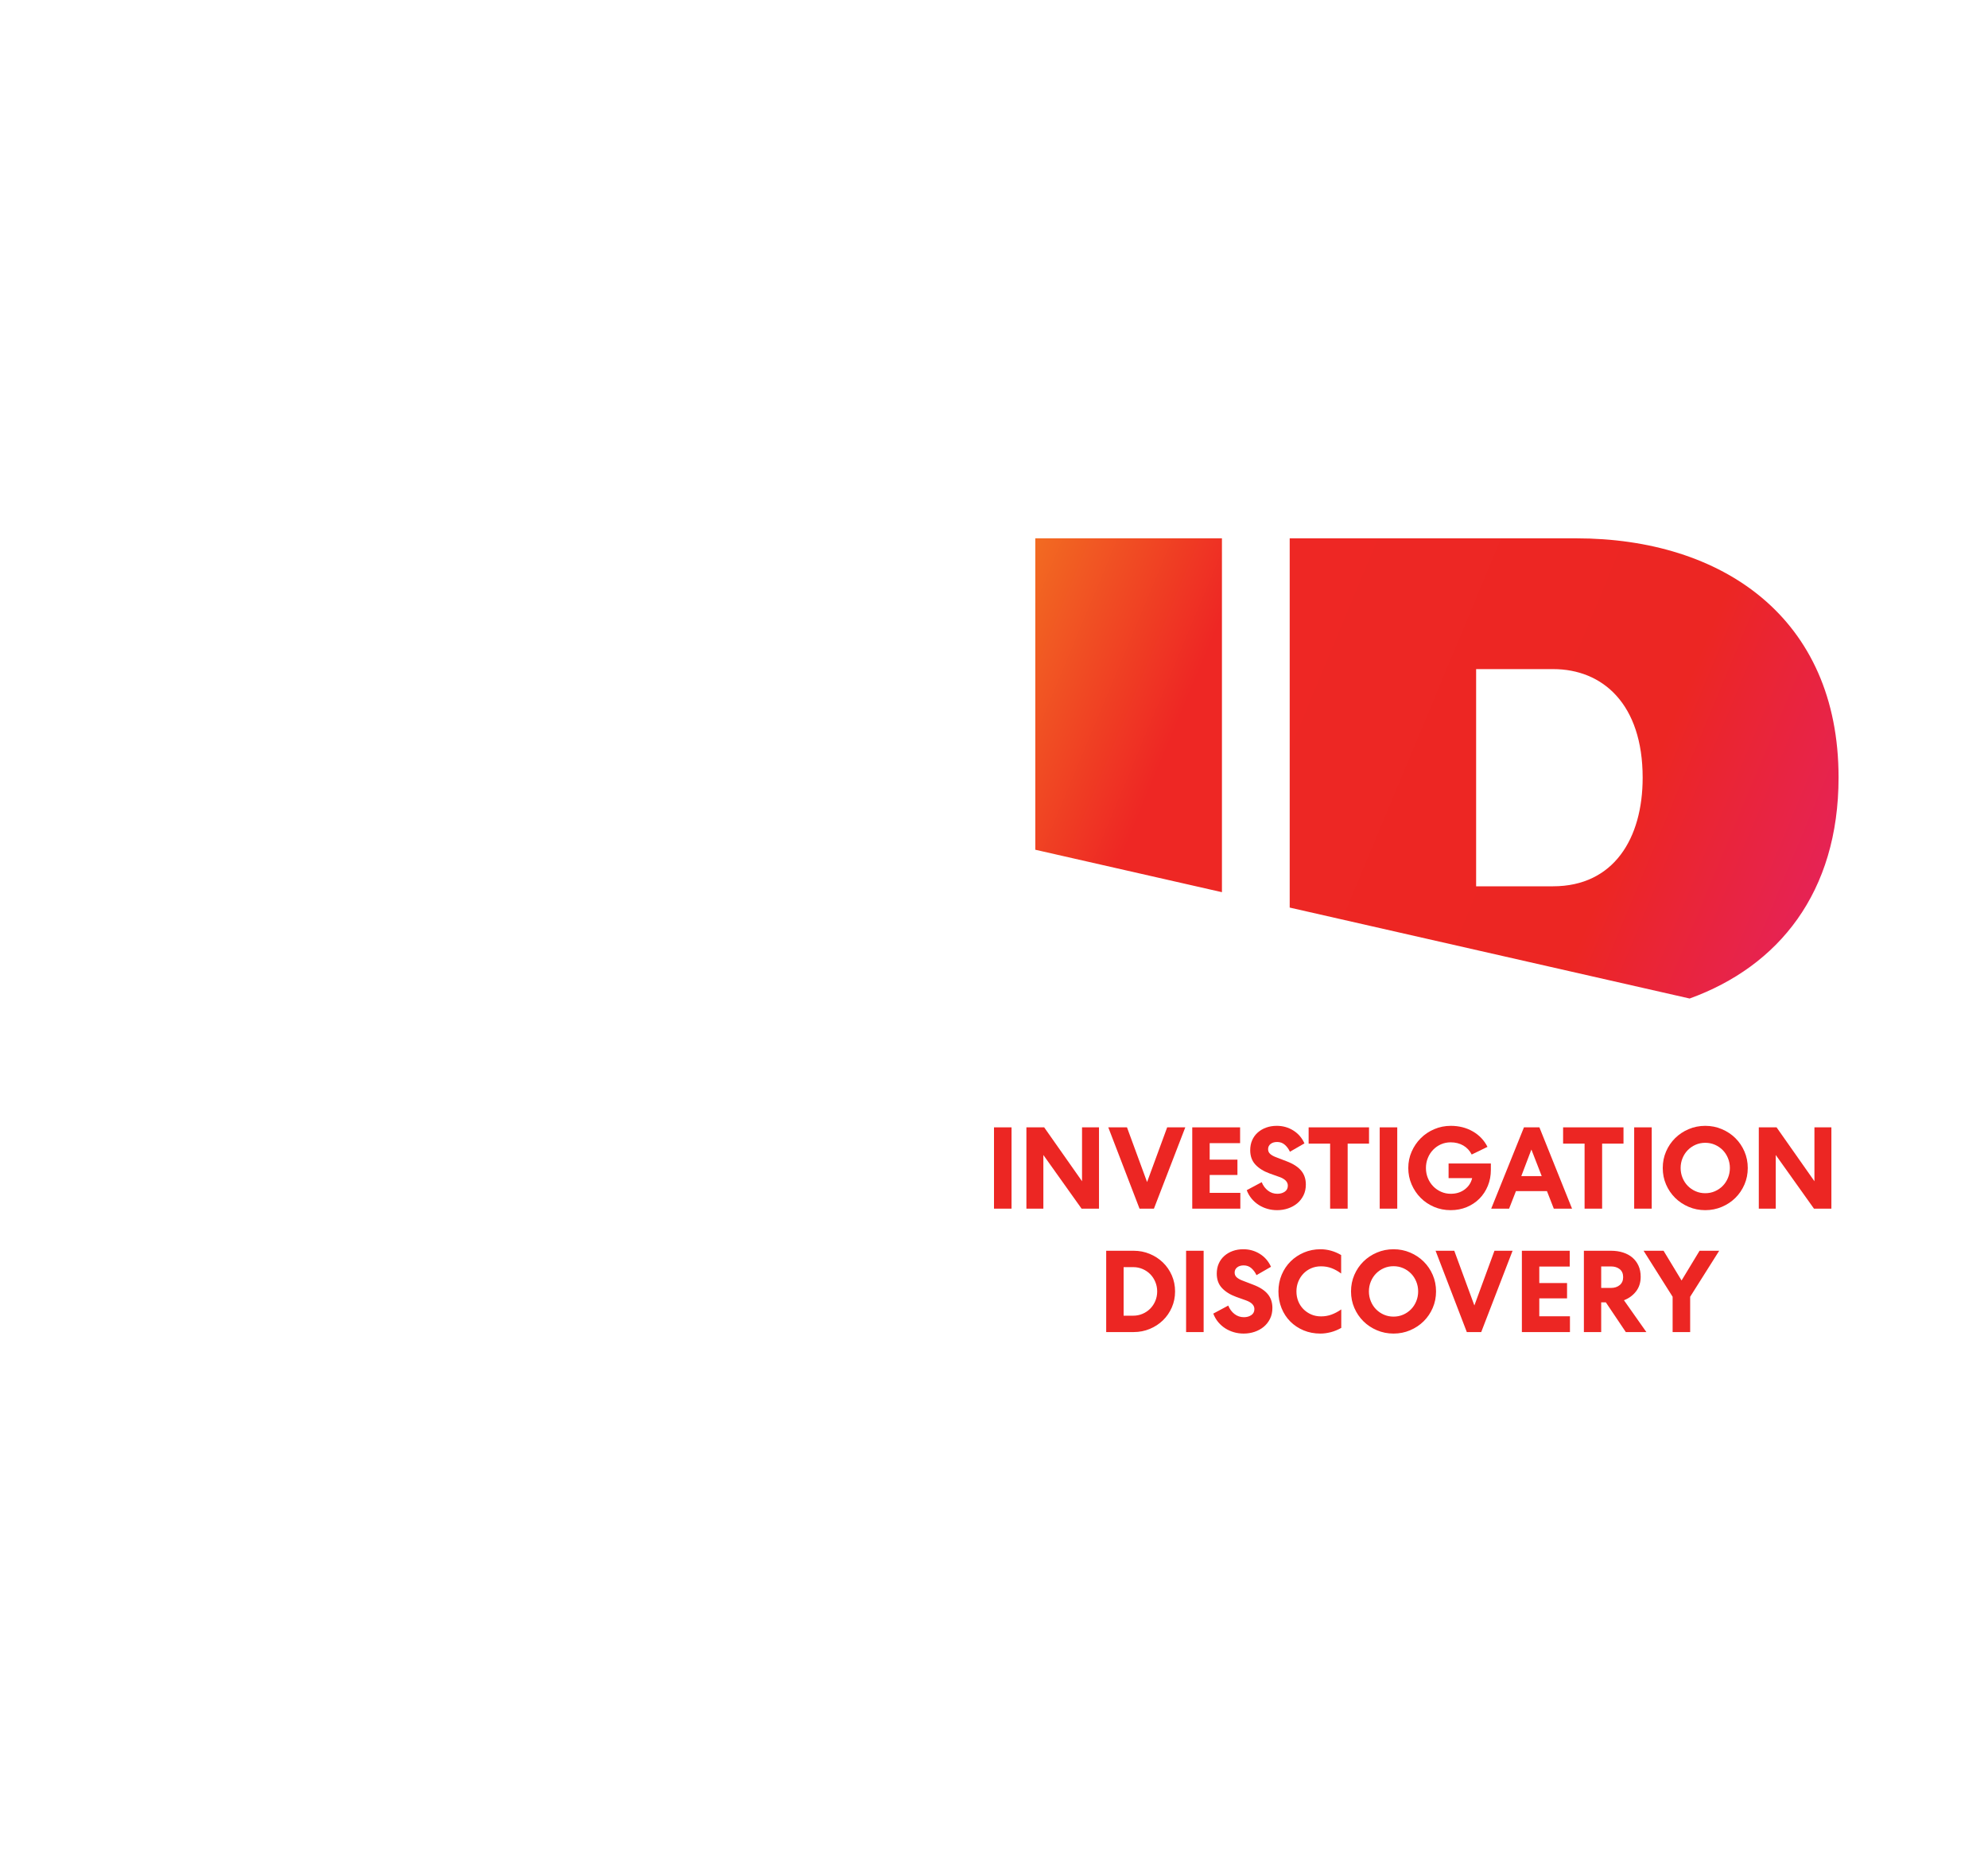
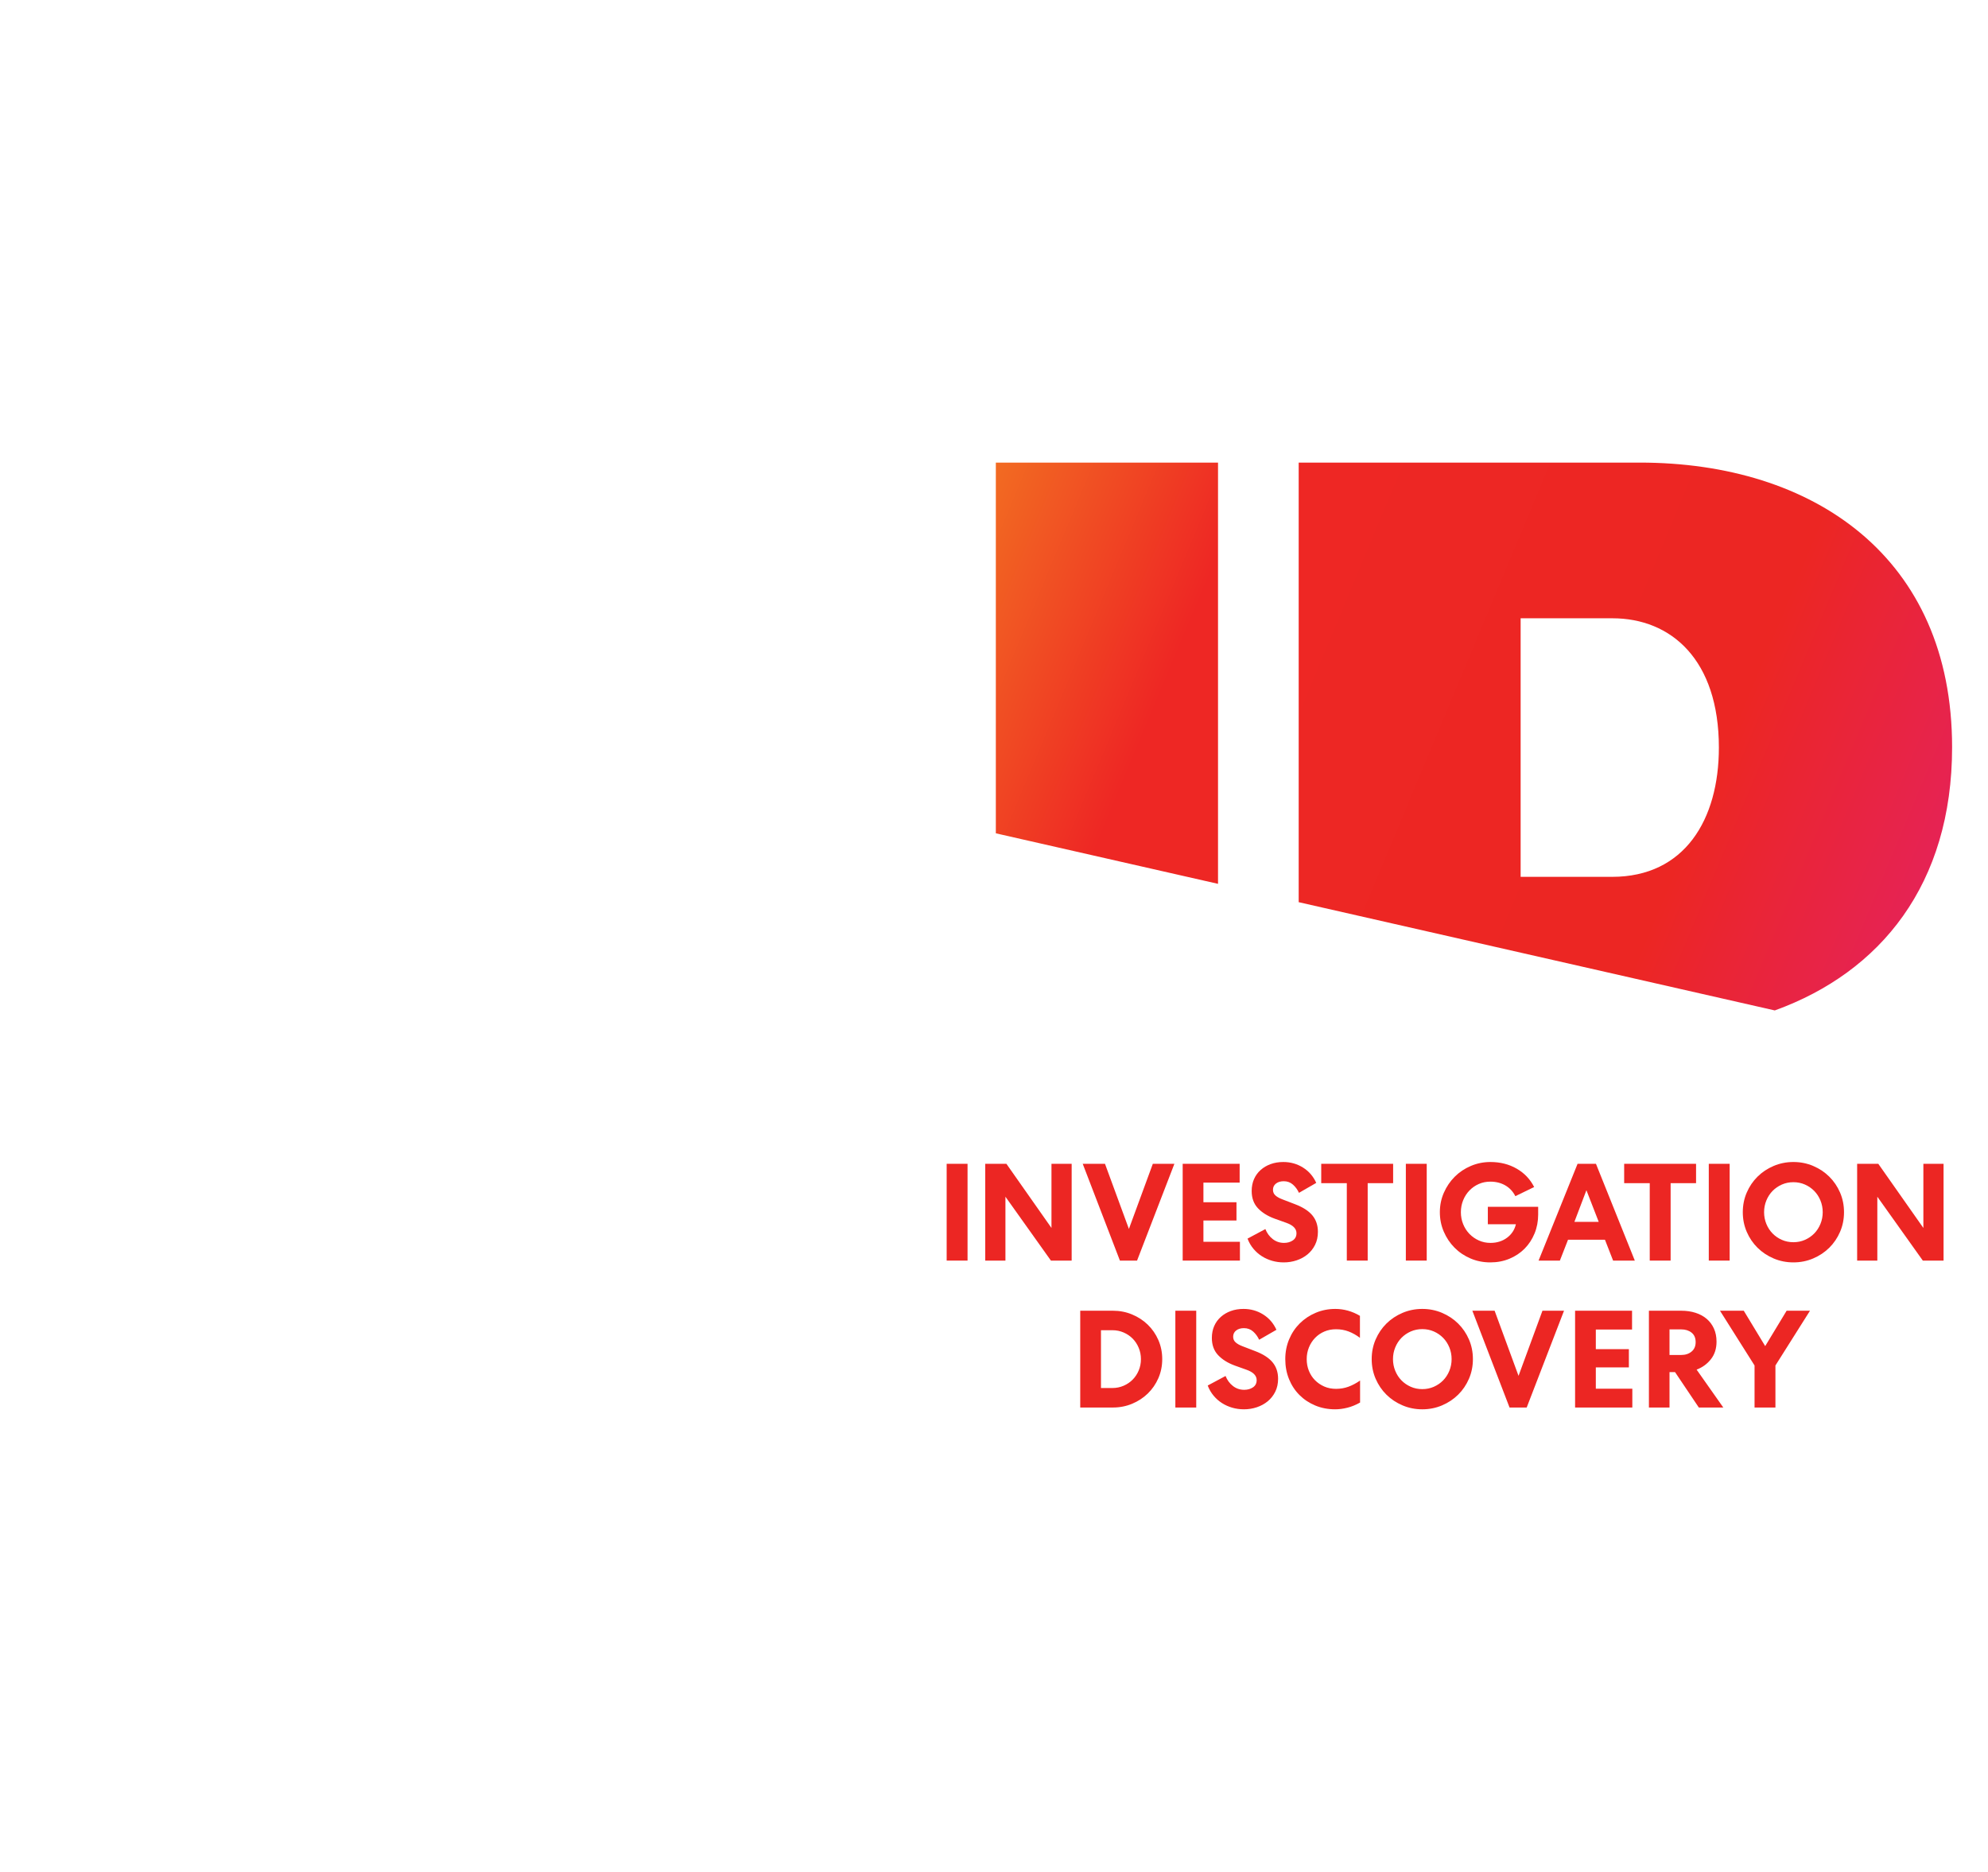
- <svg xmlns="http://www.w3.org/2000/svg" xmlns:xlink="http://www.w3.org/1999/xlink" version="1.2" id="Layer_1" x="0px" y="0px" viewBox="-250 0 500 200" overflow="visible" xml:space="preserve" width="212.415" height="200">
+ <svg xmlns="http://www.w3.org/2000/svg" xmlns:xlink="http://www.w3.org/1999/xlink" version="1.2" id="Layer_1" x="0px" y="0px" viewBox="-200 0 420 200" overflow="visible" xml:space="preserve" width="212.415" height="200">
  <defs id="defs846">
    <linearGradient id="linearGradient898">
      <stop style="stop-color:#f26b22;stop-opacity:1" offset="0" id="stop894" />
      <stop id="stop902" offset="0.237" style="stop-color:#ee2724;stop-opacity:1" />
      <stop style="stop-color:#ec2623;stop-opacity:1" offset="0.769" id="stop904" />
      <stop style="stop-color:#e62354;stop-opacity:1" offset="1" id="stop896" />
    </linearGradient>
    <linearGradient xlink:href="#linearGradient898" id="linearGradient900" x1="244.268" y1="173.412" x2="970.86" y2="476.704" gradientUnits="userSpaceOnUse" gradientTransform="matrix(0.2730133,0,0,0.2730133,354.8394,28.66018)" />
  </defs>
  <g id="g841" transform="translate(-411.14,-76.004)">
    <path style="opacity:1;vector-effect:none;fill:url(#linearGradient900);fill-opacity:1;fill-rule:evenodd;stroke:none;stroke-width:5.611;stroke-linecap:butt;stroke-linejoin:miter;stroke-miterlimit:4;stroke-dasharray:none;stroke-dashoffset:0;stroke-opacity:1" d="m 421.528,76.004 v 78.317 l 46.941,10.673 V 76.004 Z m 63.982,0 v 60.13 32.734 l 100.587,22.87 c 22.362,-8.085 37.458,-26.665 37.458,-55.604 0,-40.165 -29.252,-60.13 -65.988,-60.13 z m 46.889,32.89 h 19.386 c 12.435,0 22.499,8.777 22.499,27.311 0,15.243 -7.251,27.311 -22.548,27.311 h -19.337 z" id="rect832-0" />
    <g id="INVESTIGATION_DISCOVERY_1_" style="fill:#ec2623;fill-opacity:1" transform="matrix(0.2726431,0,0,0.2726431,299.0455,54.61588)">
      <path style="fill:#ec2623;fill-opacity:1;stroke-width:1" d="m 1183.619,621.777 v 74.999 h -16.072 l -35.249,-49.498 v 49.498 h -15.642 V 621.777 h 16.392 l 34.927,49.713 V 621.777 Z" id="path873" />
      <path id="path871" style="fill:#ec2623;fill-opacity:1;stroke-width:1" d="m 1067.265,620.385 c -5.43,0 -10.537,1.017 -15.322,3.053 -4.786,2.035 -8.944,4.805 -12.48,8.305 -3.535,3.5 -6.321,7.606 -8.357,12.32 -2.036,4.715 -3.055,9.787 -3.055,15.215 0,5.429 1.019,10.499 3.055,15.213 2.036,4.714 4.821,8.823 8.357,12.322 3.535,3.501 7.693,6.267 12.48,8.303 4.785,2.036 9.892,3.053 15.322,3.053 5.425,0 10.533,-1.017 15.318,-3.053 4.785,-2.036 8.948,-4.802 12.484,-8.303 3.535,-3.498 6.322,-7.608 8.355,-12.322 2.036,-4.714 3.055,-9.784 3.055,-15.213 0,-5.428 -1.019,-10.5 -3.055,-15.215 -2.034,-4.714 -4.819,-8.82 -8.355,-12.32 -3.536,-3.5 -7.699,-6.27 -12.484,-8.305 -4.784,-2.036 -9.893,-3.053 -15.318,-3.053 z m 0,15.643 c 3.213,0 6.194,0.608 8.945,1.822 2.749,1.215 5.142,2.857 7.178,4.928 2.036,2.072 3.643,4.538 4.822,7.393 1.177,2.858 1.77,5.892 1.77,9.107 0,3.213 -0.593,6.25 -1.77,9.107 -1.18,2.858 -2.786,5.32 -4.822,7.391 -2.036,2.073 -4.429,3.717 -7.178,4.93 -2.751,1.216 -5.732,1.822 -8.945,1.822 -3.215,0 -6.196,-0.606 -8.947,-1.822 -2.749,-1.214 -5.144,-2.857 -7.18,-4.93 -2.036,-2.071 -3.641,-4.533 -4.82,-7.391 -1.177,-2.857 -1.77,-5.894 -1.77,-9.107 0,-3.215 0.593,-6.249 1.77,-9.107 1.18,-2.856 2.784,-5.321 4.82,-7.393 2.036,-2.07 4.431,-3.713 7.18,-4.928 2.751,-1.214 5.732,-1.822 8.947,-1.822 z" />
      <path style="fill:#ec2623;fill-opacity:1;stroke-width:1" d="m 1017.874,621.777 v 74.999 h -16.178 V 621.777 Z" id="path867" />
      <path style="fill:#ec2623;fill-opacity:1;stroke-width:1" d="m 936.125,621.777 h 55.713 v 15 H 972.124 V 696.775 H 955.946 V 636.777 H 936.125 Z" id="path865" />
      <path id="path863" style="fill:#ec2623;fill-opacity:1" d="m 488.881,545.773 -30.213,74.998 h 16.5 l 6.32,-16.178 h 28.605 l 6.32,16.178 h 16.822 l -30.107,-74.998 z m 6.855,20.463 9.535,24.535 h -18.855 z" transform="translate(411.14,76.004)" />
      <path style="fill:#ec2623;fill-opacity:1" d="m 851.807,646.848 c -1.859,-3.642 -4.466,-6.428 -7.821,-8.357 -3.359,-1.928 -7.217,-2.893 -11.572,-2.893 -3.213,0 -6.197,0.608 -8.946,1.822 -2.751,1.214 -5.162,2.893 -7.232,5.035 -2.071,2.143 -3.697,4.66 -4.874,7.553 -1.179,2.893 -1.768,5.983 -1.768,9.268 0,3.286 0.589,6.374 1.768,9.267 1.177,2.893 2.803,5.41 4.874,7.554 2.071,2.143 4.501,3.84 7.287,5.089 2.784,1.25 5.785,1.875 8.998,1.875 5,0 9.286,-1.339 12.859,-4.018 3.57,-2.678 5.855,-6.16 6.855,-10.445 h -21.748 v -13.499 h 38.998 v 6 c 0,5.215 -0.931,10.089 -2.786,14.625 -1.859,4.536 -4.429,8.464 -7.714,11.784 -3.287,3.322 -7.198,5.93 -11.732,7.822 -4.538,1.891 -9.482,2.839 -14.84,2.839 -5.5,0 -10.624,-1.018 -15.374,-3.054 -4.752,-2.036 -8.876,-4.822 -12.375,-8.357 -3.501,-3.536 -6.269,-7.66 -8.303,-12.375 -2.036,-4.714 -3.054,-9.749 -3.054,-15.106 0,-5.358 1.033,-10.393 3.106,-15.108 2.071,-4.713 4.876,-8.839 8.412,-12.375 3.536,-3.536 7.695,-6.321 12.481,-8.356 4.785,-2.036 9.857,-3.054 15.213,-3.054 7.57,0 14.339,1.714 20.305,5.143 5.962,3.429 10.48,8.179 13.552,14.249 z" id="path859" />
      <path style="fill:#ec2623;fill-opacity:1" d="m 783.131,621.777 v 74.999 h -16.178 v -74.999 z" id="path857" />
      <path style="fill:#ec2623;fill-opacity:1" d="m 701.383,621.777 h 55.713 v 15 h -19.714 v 59.998 h -16.178 v -59.998 h -19.821 z" id="path855" />
      <path style="fill:#ec2623;fill-opacity:1" d="m 658.097,672.347 c 1.286,3.215 3.196,5.805 5.733,7.769 2.535,1.965 5.445,2.946 8.732,2.946 2.642,0 4.909,-0.642 6.803,-1.928 1.892,-1.286 2.84,-3.143 2.84,-5.572 0,-3.499 -2.609,-6.177 -7.821,-8.036 l -9,-3.214 c -5.502,-1.999 -9.857,-4.715 -13.072,-8.143 -3.213,-3.429 -4.822,-7.857 -4.822,-13.286 0,-3.428 0.606,-6.516 1.822,-9.267 1.214,-2.749 2.927,-5.106 5.142,-7.071 2.212,-1.964 4.804,-3.482 7.769,-4.554 2.962,-1.071 6.23,-1.608 9.802,-1.608 5.572,0 10.642,1.43 15.215,4.287 4.569,2.858 7.998,6.82 10.284,11.892 l -13.393,7.714 c -1.142,-2.499 -2.696,-4.624 -4.66,-6.375 -1.964,-1.749 -4.338,-2.624 -7.124,-2.624 -2.502,0 -4.519,0.607 -6.055,1.82 -1.535,1.216 -2.302,2.823 -2.302,4.822 0,1.787 0.643,3.252 1.927,4.393 1.286,1.143 3.071,2.143 5.358,3 l 9.75,3.749 c 6.071,2.287 10.552,5.162 13.447,8.625 2.893,3.465 4.338,7.732 4.338,12.803 0,3.786 -0.732,7.143 -2.197,10.072 -1.465,2.93 -3.411,5.393 -5.837,7.392 -2.43,2.001 -5.234,3.536 -8.412,4.608 -3.178,1.07 -6.518,1.607 -10.016,1.607 -3.145,0 -6.145,-0.412 -9,-1.232 -2.858,-0.821 -5.502,-1.999 -7.928,-3.536 -2.43,-1.536 -4.608,-3.446 -6.537,-5.733 -1.927,-2.284 -3.464,-4.928 -4.606,-7.928 z" id="path853" />
      <path style="fill:#ec2623;fill-opacity:1" d="m 594.028,621.777 h 44.141 v 14.571 h -28.071 v 15.215 h 25.608 v 14.142 h -25.608 v 16.499 h 28.285 v 14.572 h -44.354 v -74.999 z" id="path851" />
      <path style="fill:#ec2623;fill-opacity:1" d="m 545.387,696.776 -28.821,-74.999 h 17.251 l 18.535,50.463 18.537,-50.463 H 587.6 l -28.928,74.999 z" id="path849" />
      <path style="fill:#ec2623;fill-opacity:1" d="m 507.997,621.777 v 74.999 h -16.072 l -35.249,-49.498 v 49.498 h -15.642 v -74.999 h 16.392 l 34.927,49.713 v -49.713 z" id="path847" />
      <path style="fill:#ec2623;fill-opacity:1" d="m 427.319,621.777 v 74.999 H 411.14 v -74.999 z" id="path836" />
      <path fill="#ee2724" d="m 578.173,773.114 c 0,5.286 -1.001,10.214 -2.999,14.785 -2.001,4.571 -4.732,8.536 -8.196,11.893 -3.466,3.357 -7.518,5.999 -12.161,7.928 -4.643,1.929 -9.571,2.893 -14.785,2.893 H 514.64 v -74.999 h 25.392 c 5.214,0 10.143,0.965 14.785,2.894 4.643,1.928 8.695,4.571 12.161,7.928 3.464,3.358 6.195,7.322 8.196,11.893 1.998,4.57 2.999,9.499 2.999,14.785 z m -16.499,0 c 0,-3.071 -0.573,-5.981 -1.713,-8.732 -1.144,-2.749 -2.699,-5.125 -4.663,-7.126 -1.964,-1.999 -4.303,-3.588 -7.017,-4.767 -2.716,-1.179 -5.609,-1.768 -8.678,-1.768 h -8.894 v 44.785 h 8.894 c 3.069,0 5.962,-0.59 8.678,-1.768 2.714,-1.178 5.053,-2.767 7.017,-4.768 1.964,-1.999 3.518,-4.355 4.663,-7.071 1.14,-2.715 1.713,-5.642 1.713,-8.785 z m 42.854,-37.5 v 74.999 H 588.35 v -74.999 z m 22.714,50.57 c 1.286,3.215 3.196,5.805 5.733,7.769 2.535,1.965 5.445,2.946 8.732,2.946 2.642,0 4.909,-0.642 6.803,-1.928 1.892,-1.286 2.84,-3.143 2.84,-5.572 0,-3.499 -2.609,-6.177 -7.821,-8.036 l -9,-3.214 c -5.502,-1.999 -9.857,-4.715 -13.072,-8.143 -3.213,-3.429 -4.822,-7.857 -4.822,-13.286 0,-3.428 0.606,-6.516 1.822,-9.267 1.214,-2.749 2.927,-5.106 5.142,-7.071 2.212,-1.964 4.804,-3.482 7.769,-4.554 2.962,-1.071 6.23,-1.608 9.802,-1.608 5.572,0 10.642,1.43 15.215,4.287 4.569,2.858 7.998,6.82 10.284,11.892 l -13.393,7.714 c -1.142,-2.499 -2.696,-4.624 -4.66,-6.375 -1.964,-1.749 -4.338,-2.624 -7.124,-2.624 -2.502,0 -4.519,0.607 -6.055,1.82 -1.535,1.216 -2.302,2.823 -2.302,4.822 0,1.787 0.643,3.252 1.927,4.393 1.286,1.143 3.071,2.143 5.358,3 l 9.75,3.749 c 6.071,2.287 10.552,5.162 13.447,8.625 2.893,3.465 4.338,7.732 4.338,12.803 0,3.786 -0.732,7.143 -2.197,10.072 -1.465,2.93 -3.411,5.393 -5.837,7.392 -2.43,2.001 -5.234,3.536 -8.412,4.608 -3.178,1.07 -6.518,1.606 -10.016,1.606 -3.145,0 -6.145,-0.412 -9,-1.232 -2.858,-0.821 -5.502,-1.999 -7.928,-3.536 -2.43,-1.536 -4.608,-3.446 -6.537,-5.733 -1.927,-2.284 -3.464,-4.928 -4.606,-7.928 z m 46.283,-13.07 c 0,-5.5 1.001,-10.624 3.002,-15.375 1.999,-4.749 4.748,-8.855 8.248,-12.321 3.499,-3.464 7.607,-6.195 12.322,-8.196 4.715,-1.999 9.785,-3 15.213,-3 3.285,0 6.537,0.448 9.75,1.339 3.215,0.894 6.321,2.233 9.321,4.017 v 17.036 c -2.858,-2.144 -5.785,-3.785 -8.785,-4.928 -2.999,-1.142 -6.252,-1.714 -9.75,-1.714 -3.287,0 -6.304,0.589 -9.053,1.768 -2.751,1.179 -5.142,2.823 -7.178,4.928 -2.036,2.108 -3.627,4.572 -4.769,7.393 -1.142,2.822 -1.713,5.839 -1.713,9.054 0,3.213 0.551,6.213 1.661,8.999 1.105,2.786 2.679,5.215 4.713,7.286 2.036,2.073 4.429,3.714 7.18,4.929 2.749,1.215 5.803,1.821 9.159,1.821 3.429,0 6.644,-0.553 9.643,-1.661 2.999,-1.106 5.999,-2.695 9,-4.768 v 17.036 c -3.287,1.858 -6.574,3.198 -9.857,4.018 -3.287,0.82 -6.428,1.232 -9.43,1.232 -5.572,0 -10.714,-0.983 -15.428,-2.947 -4.713,-1.963 -8.804,-4.677 -12.268,-8.141 -3.464,-3.464 -6.16,-7.57 -8.089,-12.322 -1.926,-4.751 -2.892,-9.912 -2.892,-15.483 z m 145.391,0 c 0,5.429 -1.018,10.5 -3.054,15.214 -2.036,4.714 -4.822,8.823 -8.357,12.321 -3.536,3.501 -7.697,6.267 -12.481,8.303 -4.787,2.036 -9.894,3.054 -15.322,3.054 -5.43,0 -10.537,-1.018 -15.322,-3.054 -4.787,-2.036 -8.946,-4.802 -12.481,-8.303 -3.536,-3.499 -6.321,-7.607 -8.357,-12.321 -2.036,-4.714 -3.054,-9.785 -3.054,-15.214 0,-5.428 1.018,-10.5 3.054,-15.215 2.036,-4.714 4.822,-8.82 8.357,-12.32 3.536,-3.5 7.695,-6.269 12.481,-8.304 4.785,-2.036 9.892,-3.054 15.322,-3.054 5.428,0 10.535,1.018 15.322,3.054 4.785,2.035 8.946,4.804 12.481,8.304 3.536,3.5 6.321,7.606 8.357,12.32 2.036,4.715 3.054,9.787 3.054,15.215 z m -16.501,0 c 0,-3.215 -0.589,-6.249 -1.768,-9.107 -1.177,-2.856 -2.786,-5.321 -4.822,-7.393 -2.036,-2.071 -4.429,-3.713 -7.178,-4.928 -2.751,-1.214 -5.731,-1.821 -8.946,-1.821 -3.215,0 -6.197,0.607 -8.946,1.821 -2.751,1.215 -5.142,2.858 -7.178,4.928 -2.036,2.072 -3.645,4.537 -4.822,7.393 -1.179,2.858 -1.768,5.892 -1.768,9.107 0,3.213 0.589,6.25 1.768,9.107 1.177,2.858 2.786,5.321 4.822,7.392 2.036,2.073 4.427,3.715 7.178,4.929 2.749,1.216 5.731,1.822 8.946,1.822 3.215,0 6.195,-0.606 8.946,-1.822 2.749,-1.213 5.142,-2.856 7.178,-4.929 2.036,-2.071 3.645,-4.534 4.822,-7.392 1.18,-2.857 1.768,-5.894 1.768,-9.107 z m 44.893,37.499 -28.821,-74.999 h 17.251 l 18.535,50.463 18.535,-50.463 h 16.715 l -28.928,74.999 z m 50.785,-74.999 h 44.141 v 14.571 H 914.163 V 765.4 h 25.608 v 14.142 h -25.608 v 16.499 h 28.285 v 14.572 h -44.354 v -74.999 z m 73.175,74.999 h -15.963 v -74.999 h 24.963 c 4.072,0 7.784,0.535 11.143,1.608 3.357,1.071 6.23,2.624 8.625,4.66 2.391,2.036 4.266,4.536 5.624,7.501 1.356,2.964 2.036,6.374 2.036,10.232 0,5.356 -1.447,9.874 -4.34,13.553 -2.893,3.679 -6.589,6.375 -11.089,8.088 l 20.677,29.357 H 993.98 l -18.428,-27.428 h -4.285 v 27.428 z m 0,-40.714 h 9.107 c 3.215,0 5.875,-0.874 7.982,-2.624 2.106,-1.749 3.161,-4.195 3.161,-7.339 0,-3.214 -1.055,-5.66 -3.161,-7.339 -2.108,-1.676 -4.767,-2.518 -7.982,-2.518 h -9.107 z m 82.069,40.714 h -16.178 v -32.57 l -26.785,-42.428 h 18.428 l 16.608,27.428 16.608,-27.428 h 18.105 l -26.785,42.428 v 32.57 z" id="path838" style="fill:#ec2623;fill-opacity:1" />
    </g>
  </g>
</svg>
